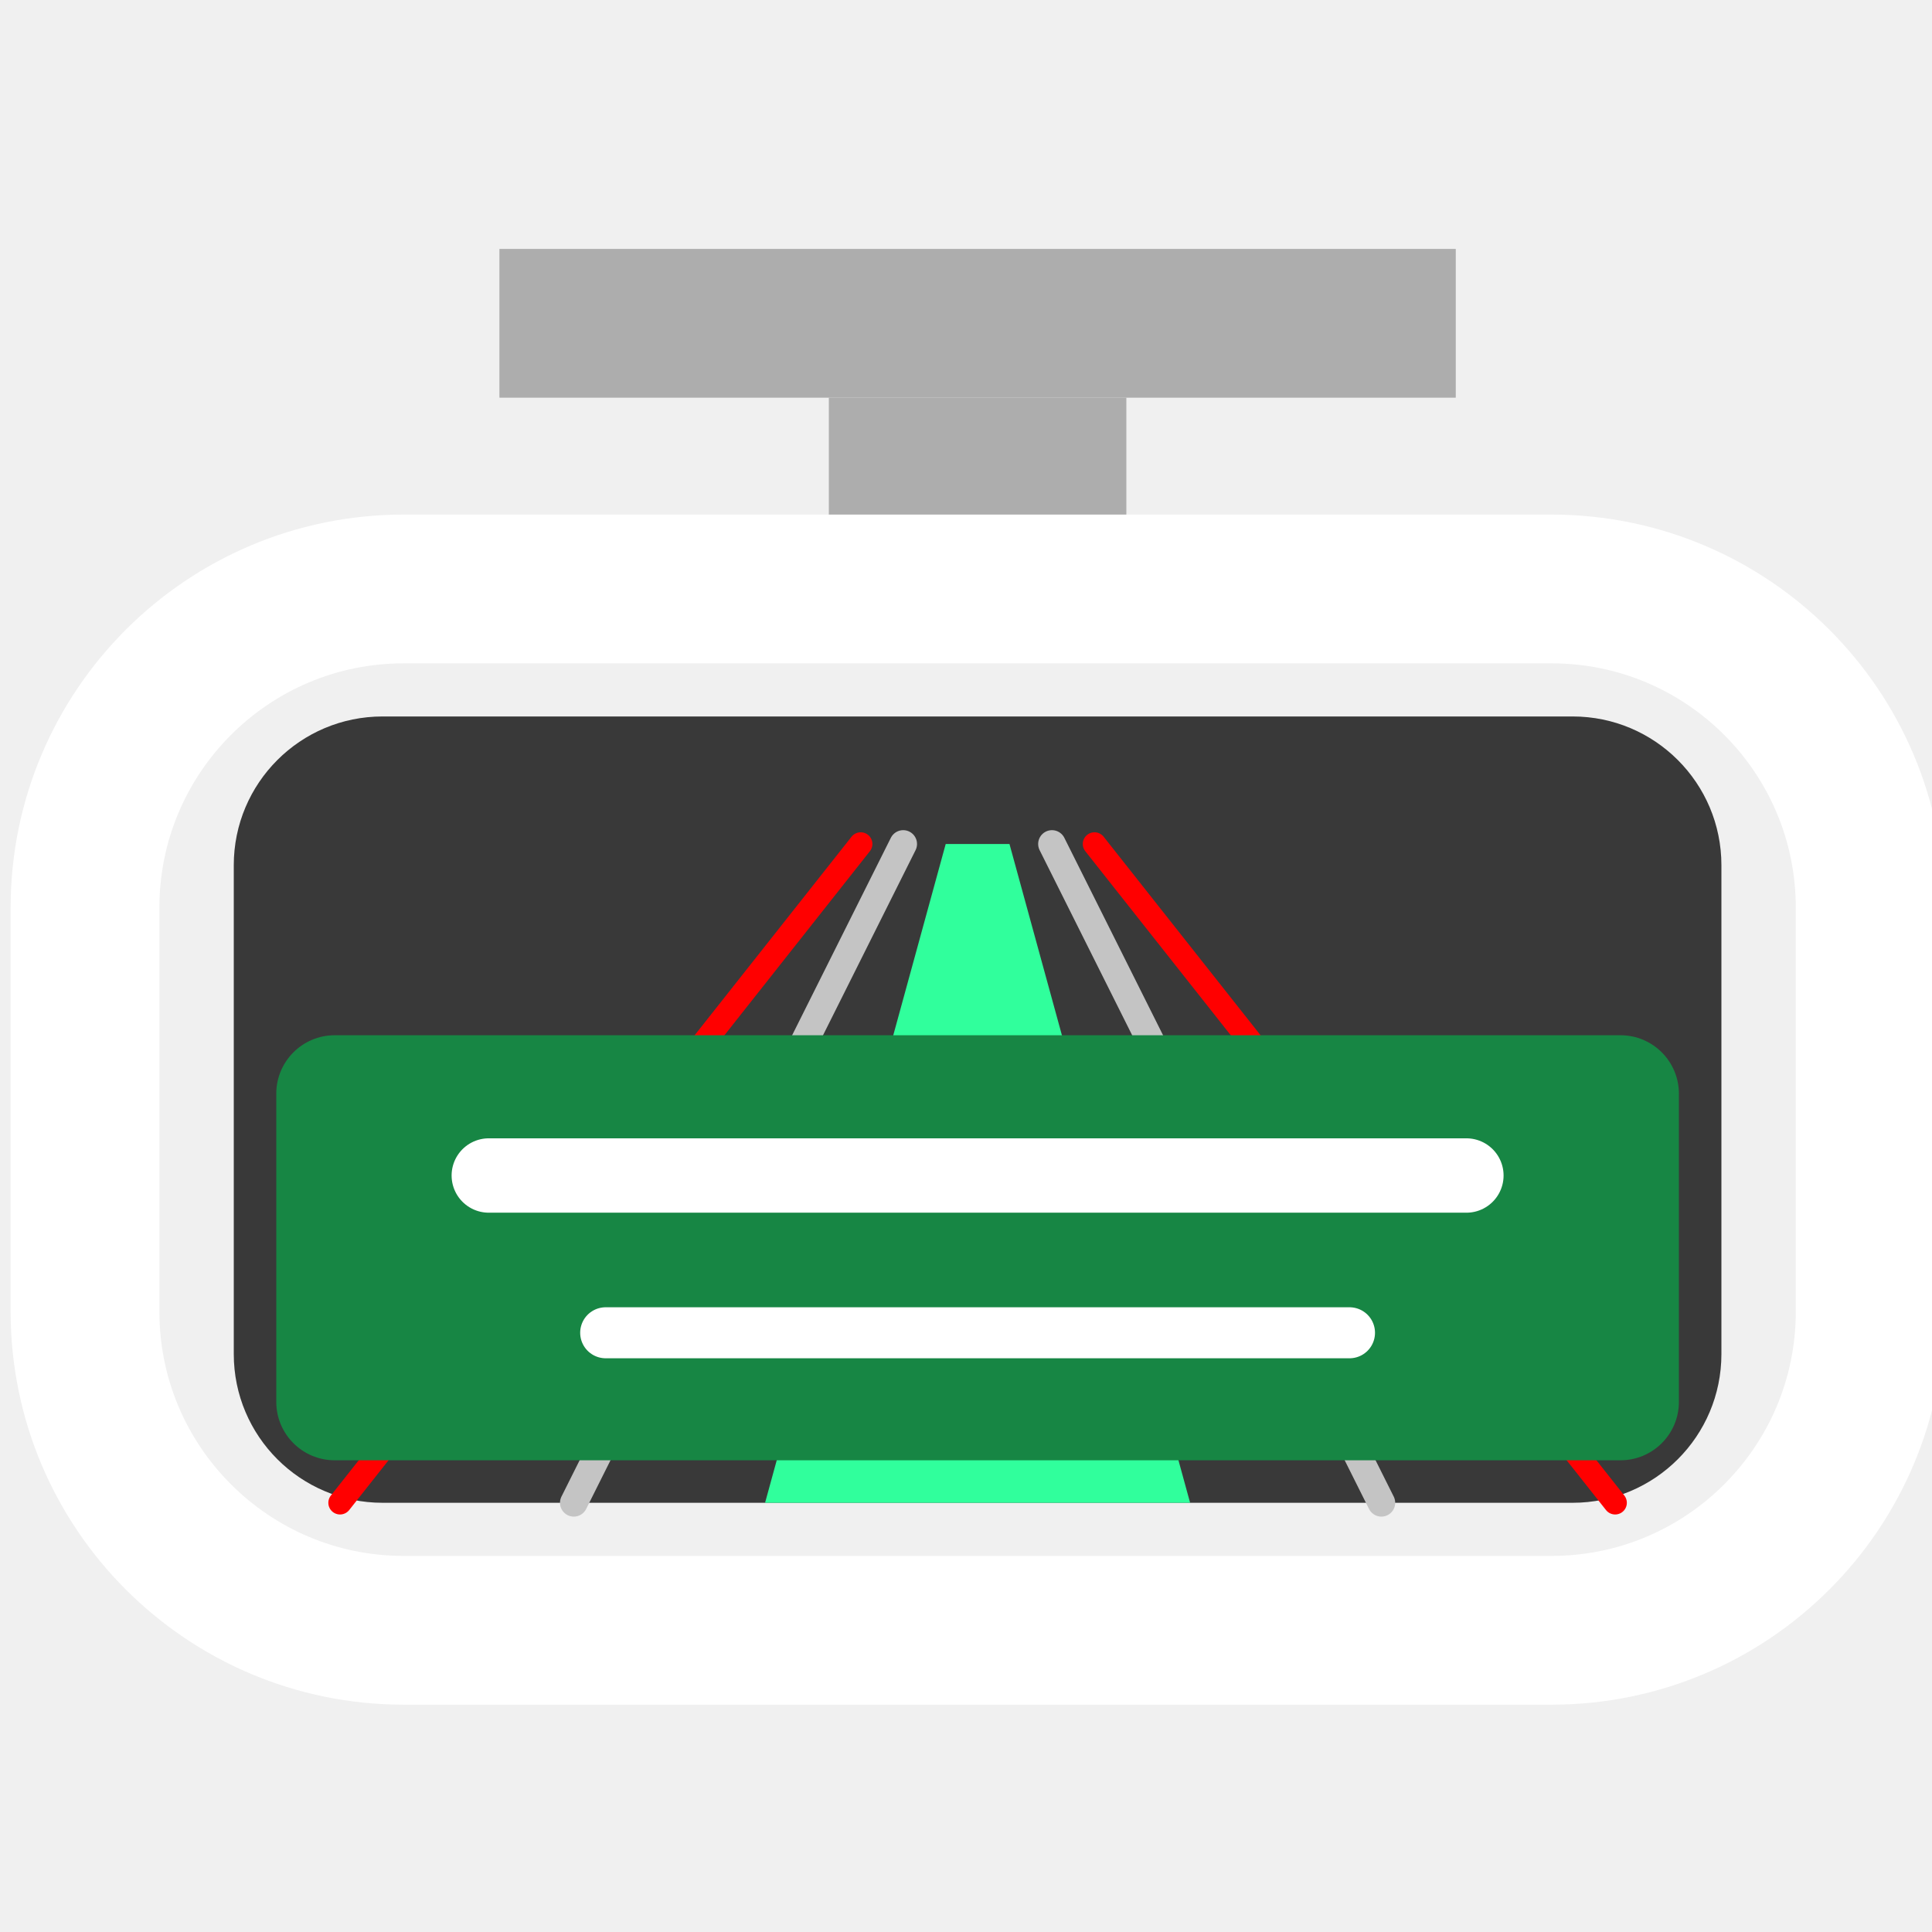
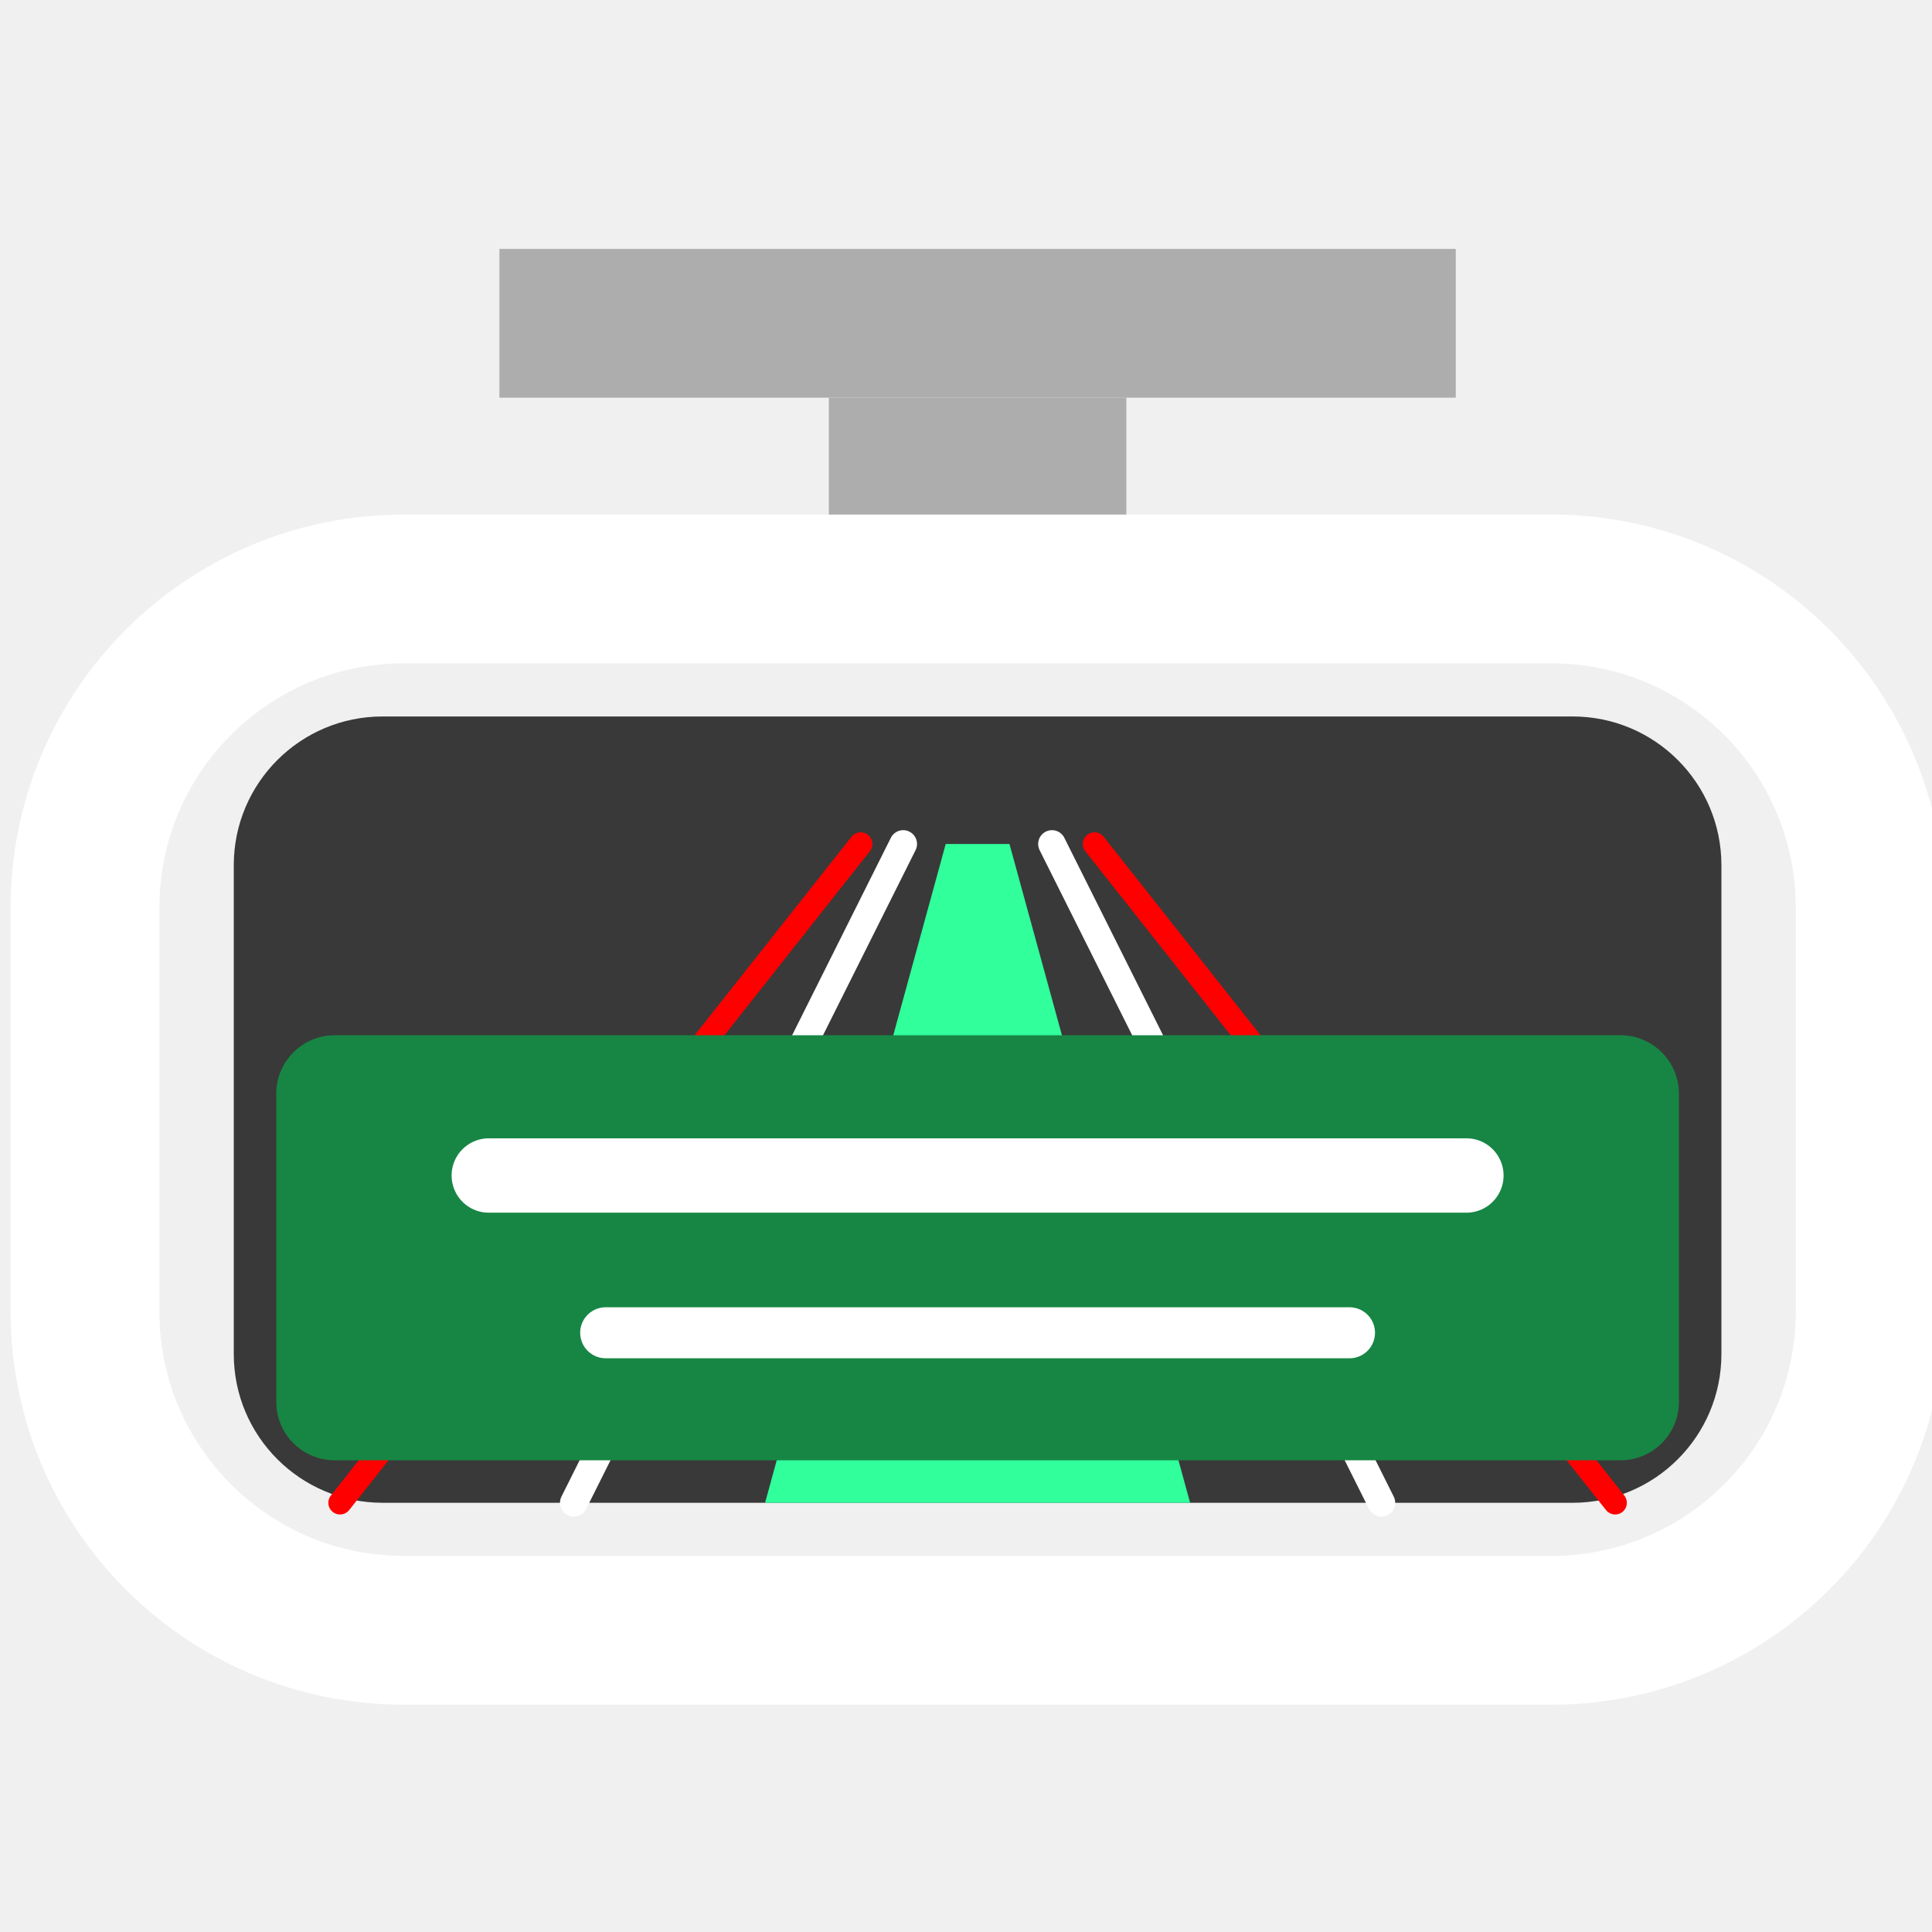
<svg xmlns="http://www.w3.org/2000/svg" width="200" height="200" viewBox="0 0 200 200">
  <g transform="matrix(1.1 0 0 1.1 -8.8 -.632)">
    <path d="M55 24h90v14H55Z" fill="#adadad" />
    <path d="M86 38h28v18H86Z" fill="#adadad" />
    <rect x="16" y="56" width="168" height="98" rx="30" fill="none" stroke="#fff" stroke-width="14" />
    <rect x="30" y="68" width="140" height="74" rx="14" fill="#393939" />
    <path d="M80 142 97 80h6l17 62Z" fill="#30ff9c" />
-     <path d="M62 142 93 80M138 142 107 80" stroke="#c4c4c4" stroke-linecap="round" stroke-width="2.6" />
+     <path d="M62 142 93 80M138 142 107 80" stroke="#fff" stroke-linecap="round" stroke-width="2.6" />
    <path d="M40 142 89 80M160 142 111 80" stroke="#ff0000" stroke-linecap="round" stroke-width="2.2" />
    <rect x="34" y="98" width="132" height="40" rx="5.5" fill="#178644" />
    <path d="M54 111.2h92" stroke="#fff" stroke-linecap="round" stroke-width="7" />
    <path d="M65 126h70" stroke="#fff" stroke-linecap="round" stroke-width="4.8" />
  </g>
</svg>
